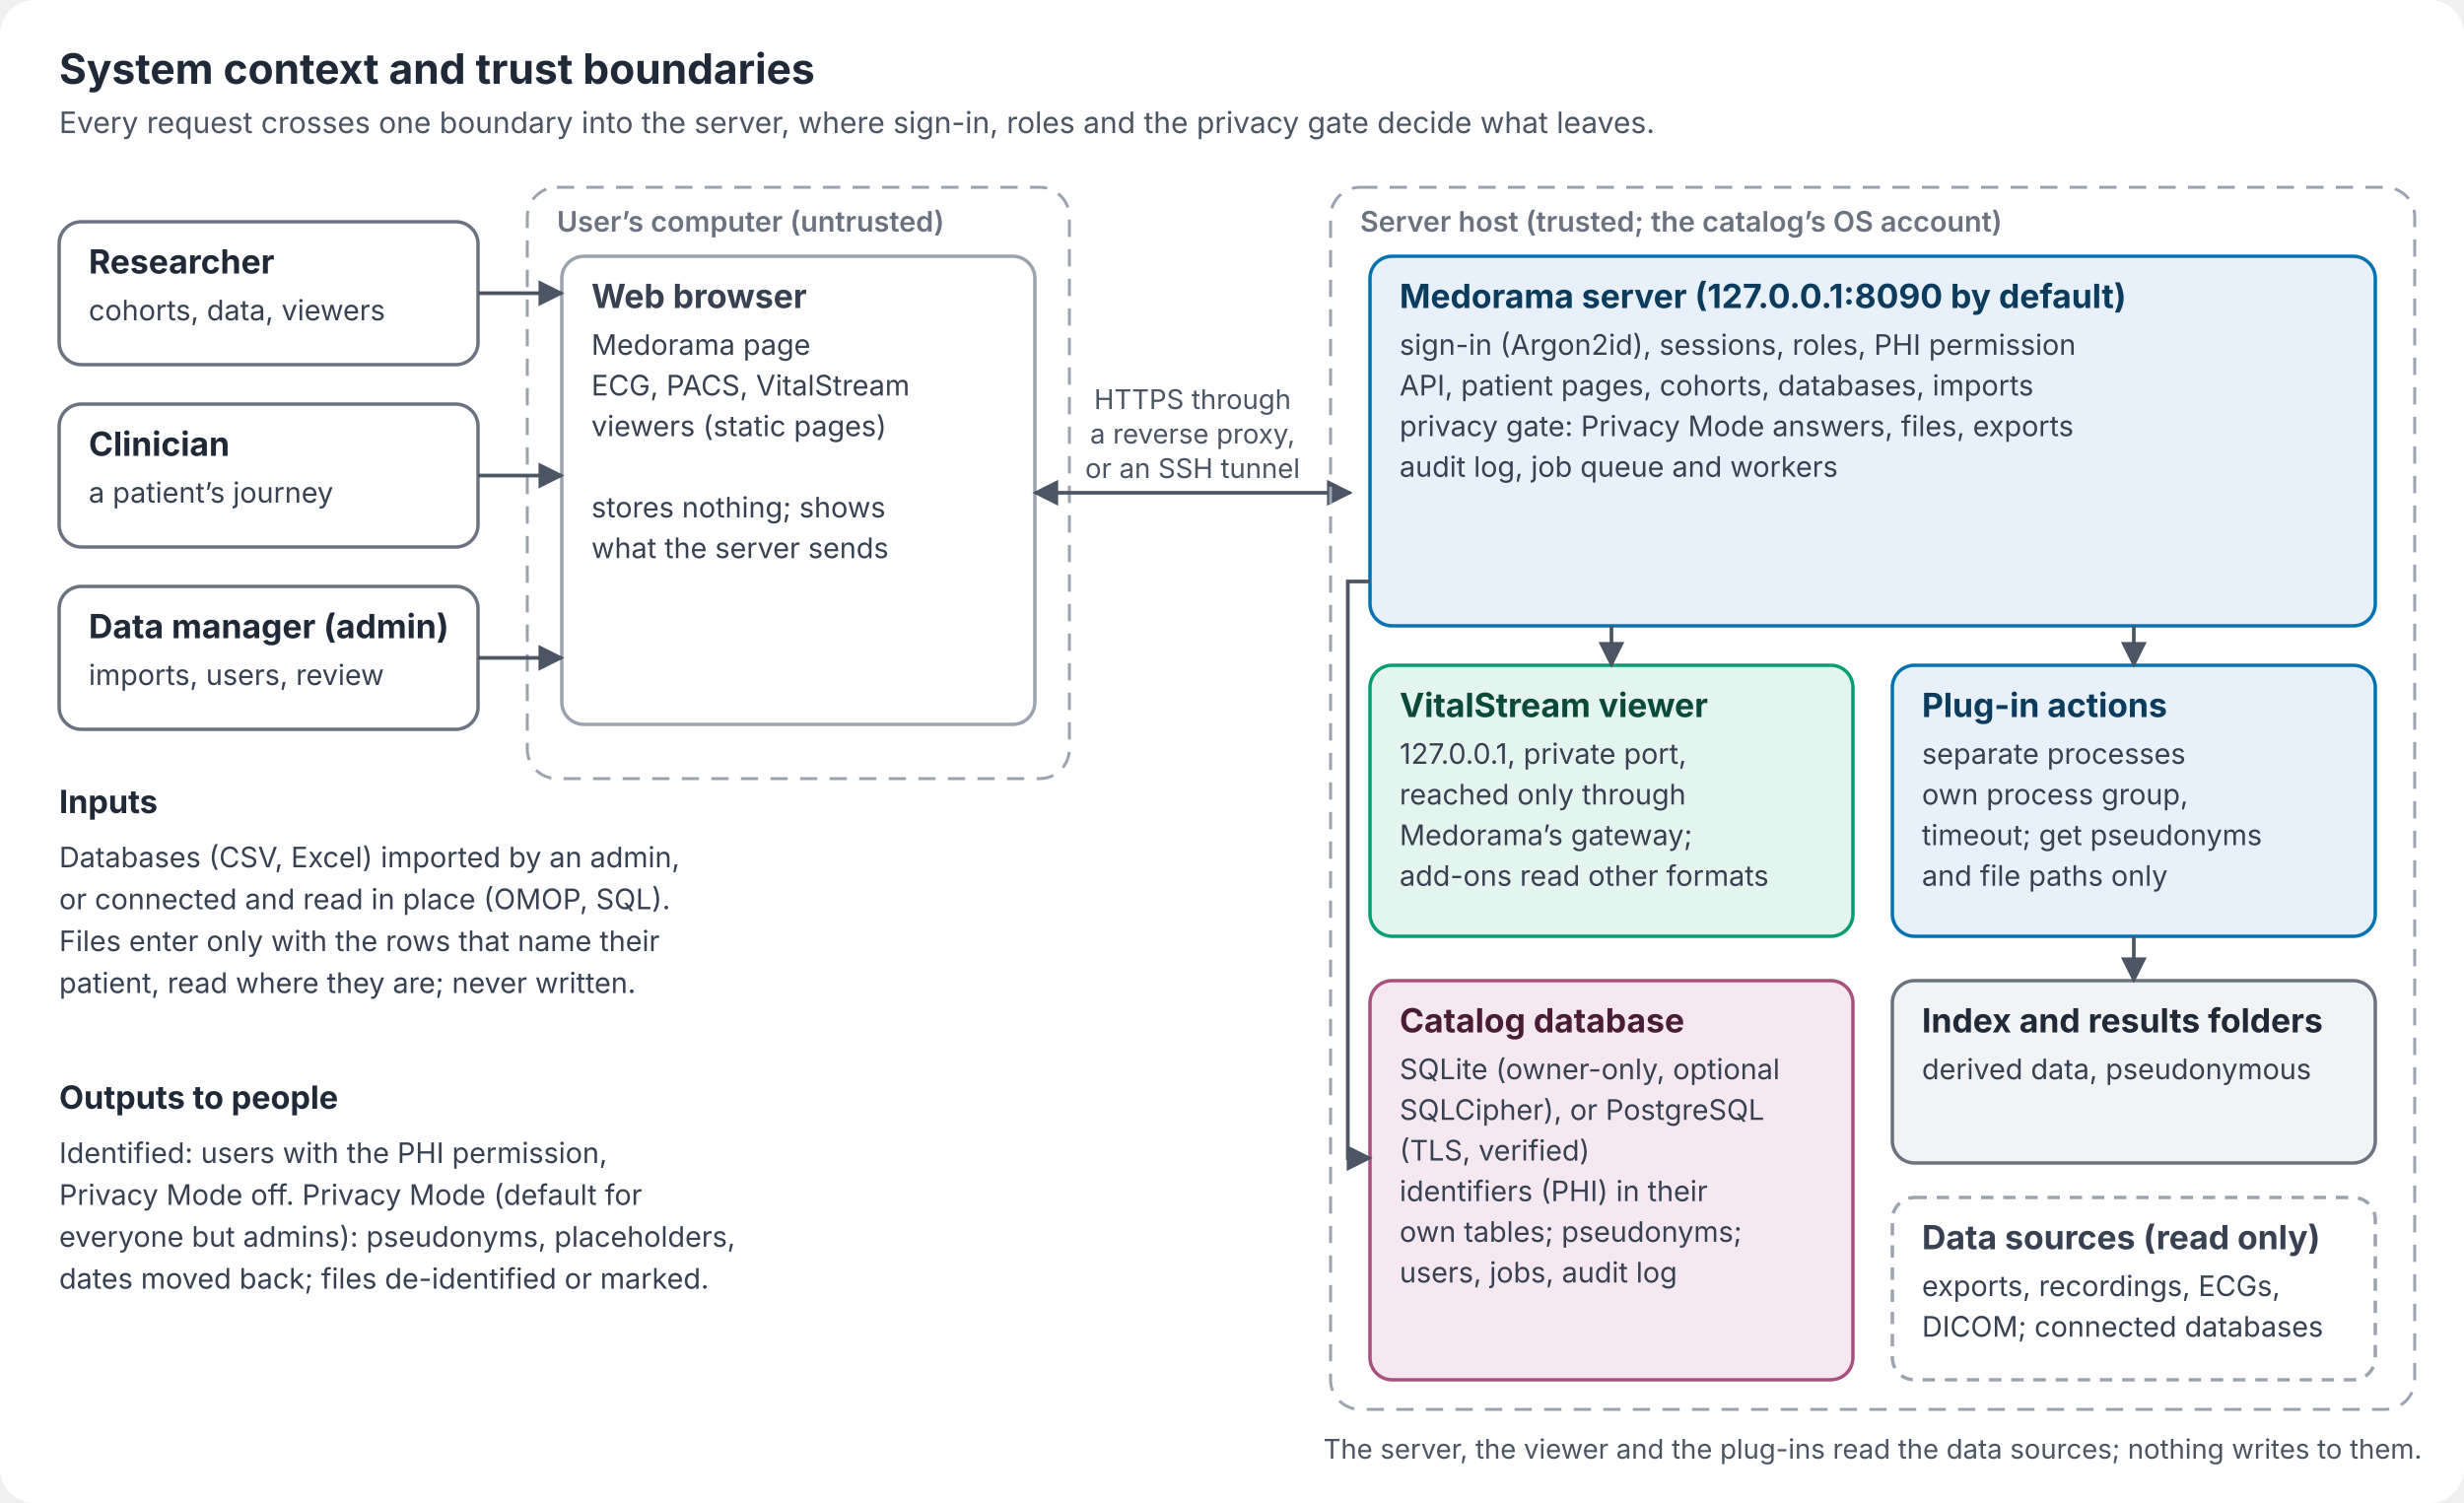
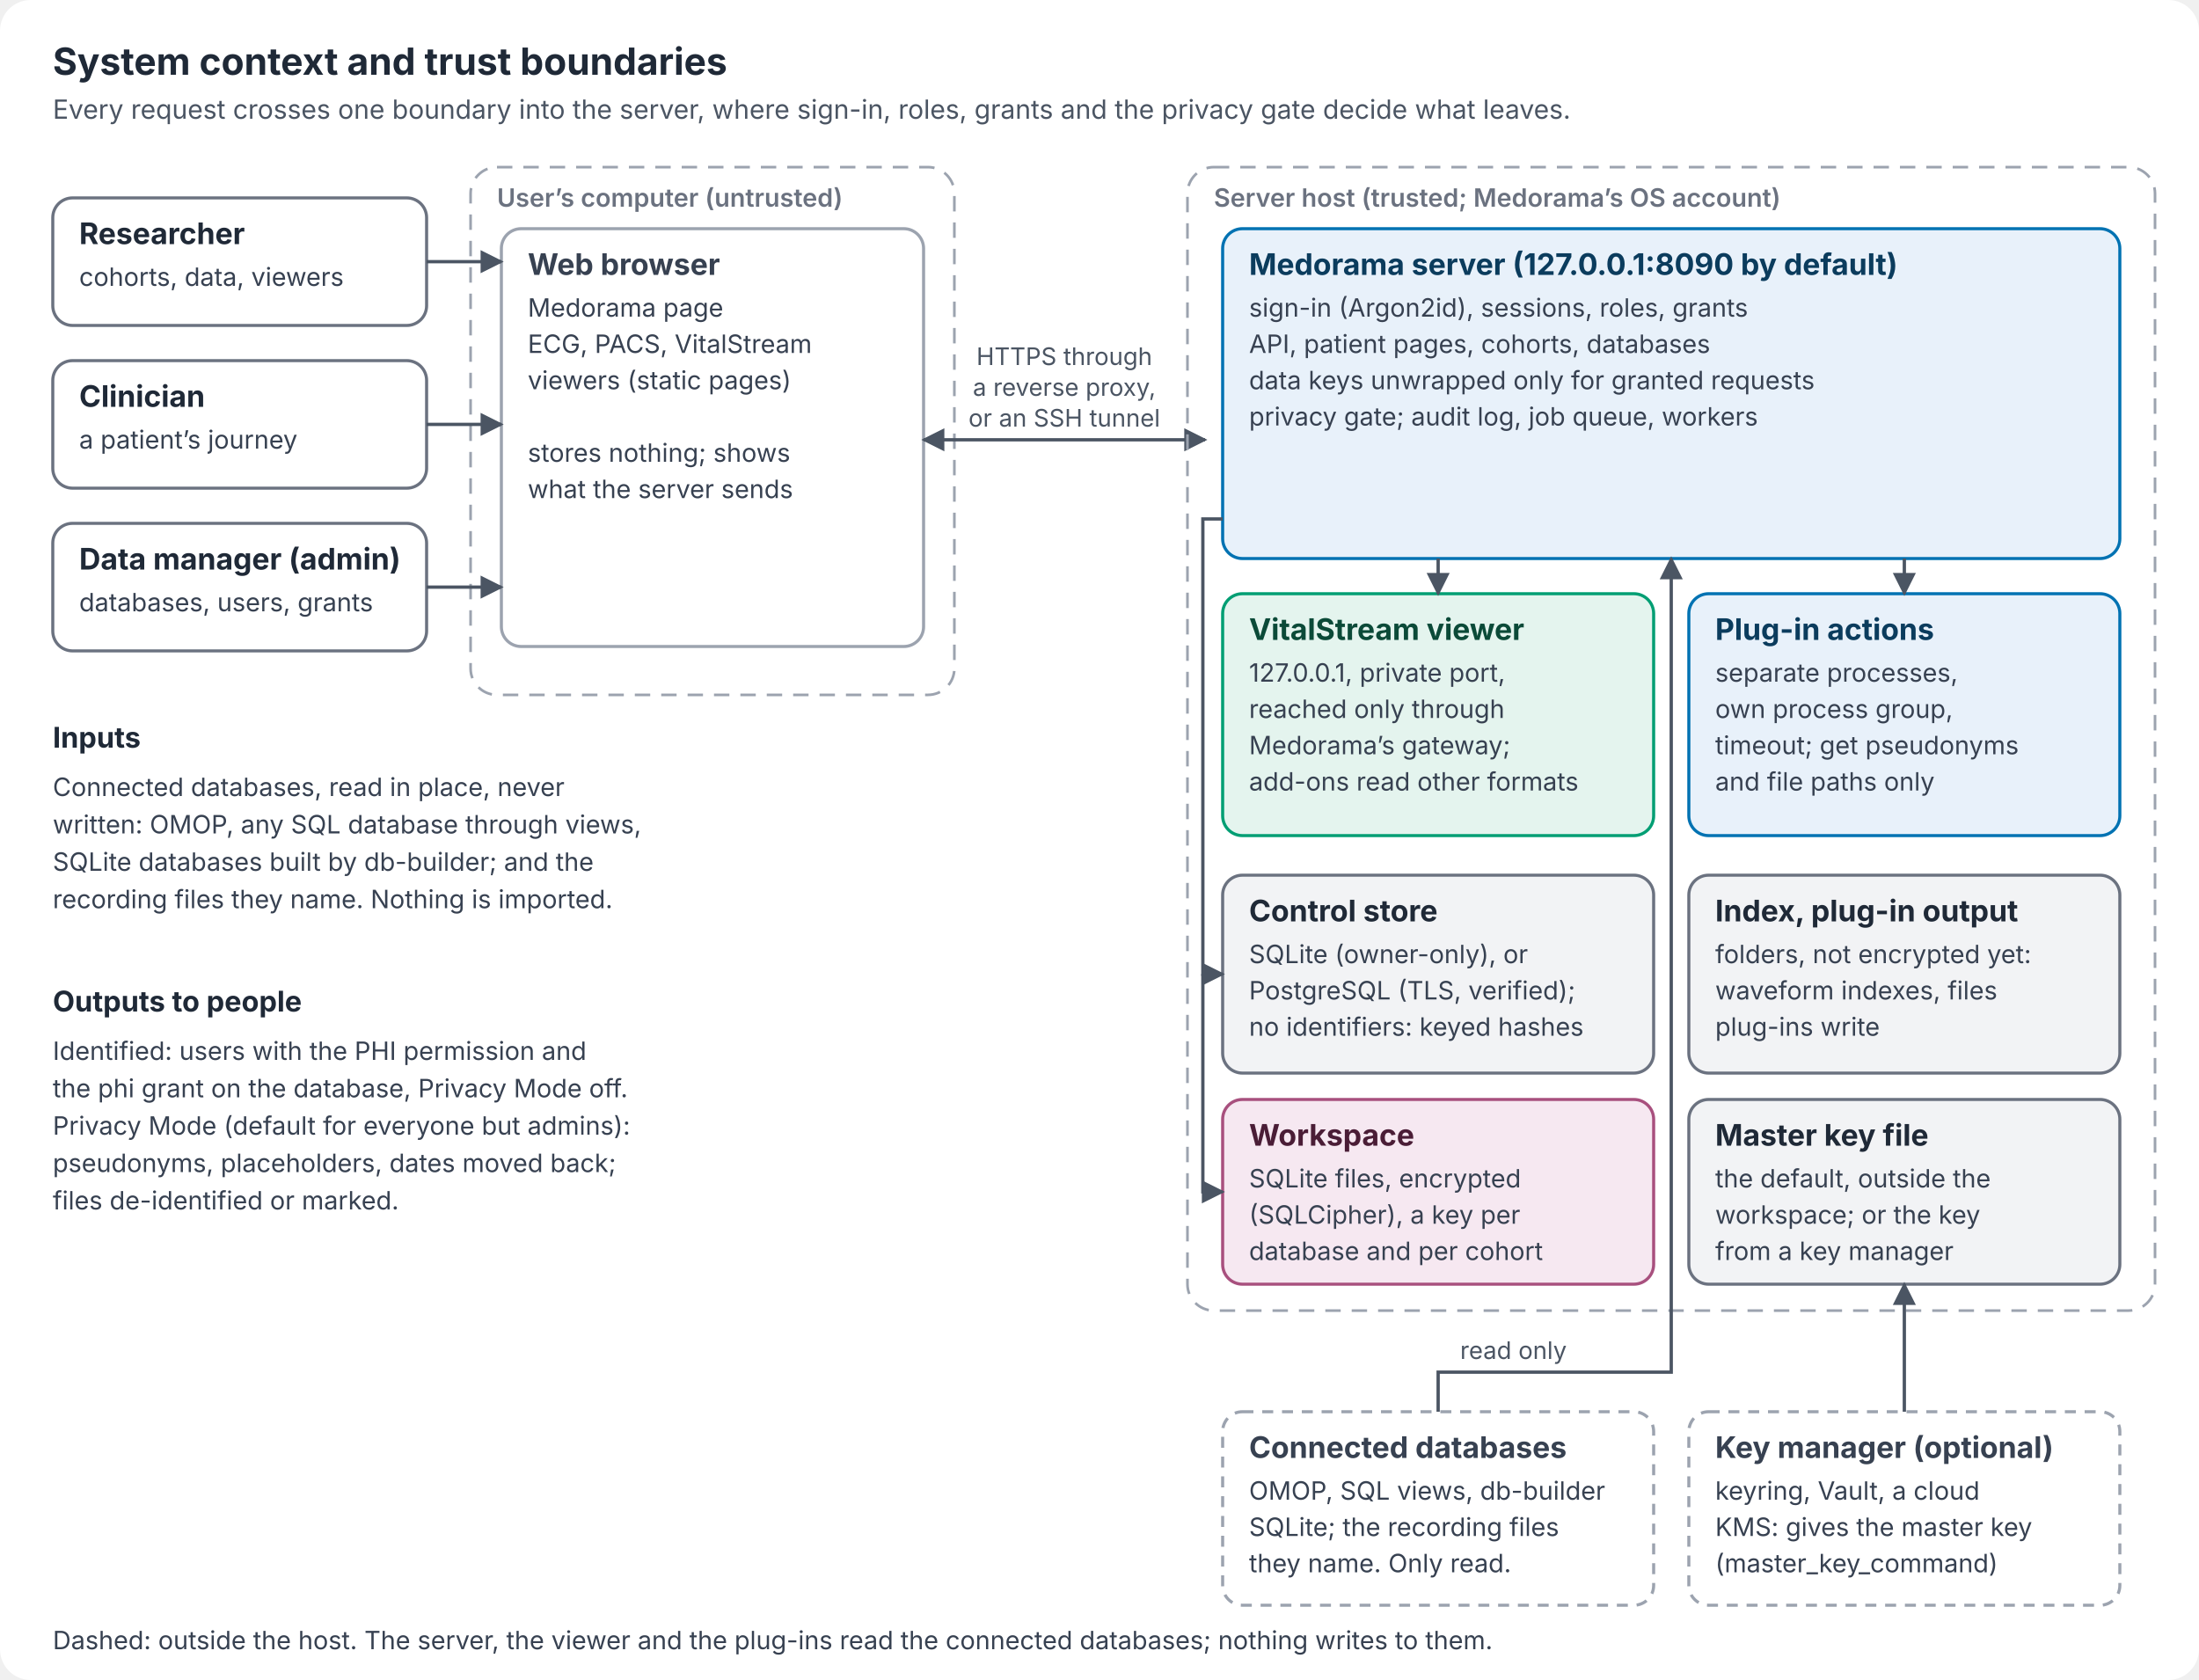
- <svg xmlns="http://www.w3.org/2000/svg" viewBox="0 0 1000 610" width="1000" height="610" role="img" aria-labelledby="t d">
+ <svg xmlns="http://www.w3.org/2000/svg" viewBox="0 0 1000 764" width="1000" height="764" role="img" aria-labelledby="t d">
  <defs>
    <marker id="a" viewBox="0 0 10 10" refX="9" refY="5" markerWidth="7" markerHeight="7" orient="auto-start-reverse">
      <path d="M0 0L10 5L0 10z" fill="#4B5563" />
    </marker>
    <marker id="ag" viewBox="0 0 10 10" refX="9" refY="5" markerWidth="7" markerHeight="7" orient="auto-start-reverse">
      <path d="M0 0L10 5L0 10z" fill="#B97A00" />
    </marker>
  </defs>
-   <rect x="0" y="0" width="1000" height="610" rx="14" fill="#FFFFFF" />
+   <rect x="0" y="0" width="1000" height="764" rx="14" fill="#FFFFFF" />
  <g font-family="Inter, -apple-system, 'Segoe UI', Roboto, Helvetica, Arial, sans-serif" font-size="13" fill="#1F2937">
    <text x="24" y="34" font-size="17" font-weight="700" fill="#1F2937" text-anchor="start">System context and trust boundaries</text>
-     <text x="24" y="54" font-size="12" font-weight="400" fill="#4B5563" text-anchor="start">Every request crosses one boundary into the server, where sign-in, roles and the privacy gate decide what leaves.</text>
+     <text x="24" y="54" font-size="12" font-weight="400" fill="#4B5563" text-anchor="start">Every request crosses one boundary into the server, where sign-in, roles, grants and the privacy gate decide what leaves.</text>
    <rect x="24" y="90" width="170" height="58" rx="9" fill="#FFFFFF" stroke="#6B7280" stroke-width="1.4" />
    <text x="36" y="111" font-size="13.5" font-weight="650" fill="#1F2937" text-anchor="start">Researcher</text>
    <text x="36" y="130.0" font-size="11.5" font-weight="400" fill="#374151" text-anchor="start">cohorts, data, viewers</text>
    <rect x="24" y="164" width="170" height="58" rx="9" fill="#FFFFFF" stroke="#6B7280" stroke-width="1.4" />
    <text x="36" y="185" font-size="13.5" font-weight="650" fill="#1F2937" text-anchor="start">Clinician</text>
    <text x="36" y="204.0" font-size="11.5" font-weight="400" fill="#374151" text-anchor="start">a patient’s journey</text>
    <rect x="24" y="238" width="170" height="58" rx="9" fill="#FFFFFF" stroke="#6B7280" stroke-width="1.4" />
    <text x="36" y="259" font-size="13.5" font-weight="650" fill="#1F2937" text-anchor="start">Data manager (admin)</text>
-     <text x="36" y="278.0" font-size="11.5" font-weight="400" fill="#374151" text-anchor="start">imports, users, review</text>
+     <text x="36" y="278.0" font-size="11.5" font-weight="400" fill="#374151" text-anchor="start">databases, users, grants</text>
    <rect x="214" y="76" width="220" height="240" rx="12" fill="none" stroke="#9CA3AF" stroke-width="1.2" stroke-dasharray="7 5" />
    <text x="226" y="94" font-size="11.5" font-weight="600" fill="#6B7280" text-anchor="start">User’s computer (untrusted)</text>
    <rect x="228" y="104" width="192" height="190" rx="9" fill="#FFFFFF" stroke="#9CA3AF" stroke-width="1.4" />
    <text x="240" y="125" font-size="13.5" font-weight="650" fill="#374151" text-anchor="start">Web browser</text>
    <text x="240" y="144.0" font-size="11.5" font-weight="400" fill="#374151" text-anchor="start">Medorama page</text>
    <text x="240" y="160.5" font-size="11.5" font-weight="400" fill="#374151" text-anchor="start">ECG, PACS, VitalStream</text>
    <text x="240" y="177.0" font-size="11.5" font-weight="400" fill="#374151" text-anchor="start">viewers (static pages)</text>
    <text x="240" y="193.5" font-size="11.5" font-weight="400" fill="#374151" text-anchor="start" />
    <text x="240" y="210.0" font-size="11.5" font-weight="400" fill="#374151" text-anchor="start">stores nothing; shows</text>
    <text x="240" y="226.5" font-size="11.5" font-weight="400" fill="#374151" text-anchor="start">what the server sends</text>
    <path d="M194 119 L228 119" fill="none" stroke="#4B5563" stroke-width="1.5" marker-end="url(#a)" />
    <path d="M194 193 L228 193" fill="none" stroke="#4B5563" stroke-width="1.5" marker-end="url(#a)" />
    <path d="M194 267 L228 267" fill="none" stroke="#4B5563" stroke-width="1.5" marker-end="url(#a)" />
    <path d="M420 200 L548 200" fill="none" stroke="#4B5563" stroke-width="1.5" marker-end="url(#a)" marker-start="url(#a)" />
    <text x="484" y="166" font-size="11" font-weight="400" fill="#4B5563" text-anchor="middle">HTTPS through</text>
    <text x="484" y="180" font-size="11" font-weight="400" fill="#4B5563" text-anchor="middle">a reverse proxy,</text>
    <text x="484" y="194" font-size="11" font-weight="400" fill="#4B5563" text-anchor="middle">or an SSH tunnel</text>
-     <rect x="540" y="76" width="440" height="496" rx="12" fill="none" stroke="#9CA3AF" stroke-width="1.2" stroke-dasharray="7 5" />
-     <text x="552" y="94" font-size="11.5" font-weight="600" fill="#6B7280" text-anchor="start">Server host (trusted; the catalog’s OS account)</text>
+     <rect x="540" y="76" width="440" height="520" rx="12" fill="none" stroke="#9CA3AF" stroke-width="1.2" stroke-dasharray="7 5" />
+     <text x="552" y="94" font-size="11.5" font-weight="600" fill="#6B7280" text-anchor="start">Server host (trusted; Medorama’s OS account)</text>
    <rect x="556" y="104" width="408" height="150" rx="9" fill="#E8F1FA" stroke="#0072B2" stroke-width="1.4" />
    <text x="568" y="125" font-size="13.5" font-weight="650" fill="#0B3C5D" text-anchor="start">Medorama server  (127.0.0.1:8090 by default)</text>
-     <text x="568" y="144.0" font-size="11.5" font-weight="400" fill="#374151" text-anchor="start">sign-in (Argon2id), sessions, roles, PHI permission</text>
-     <text x="568" y="160.5" font-size="11.5" font-weight="400" fill="#374151" text-anchor="start">API, patient pages, cohorts, databases, imports</text>
-     <text x="568" y="177.0" font-size="11.5" font-weight="400" fill="#374151" text-anchor="start">privacy gate: Privacy Mode answers, files, exports</text>
-     <text x="568" y="193.5" font-size="11.5" font-weight="400" fill="#374151" text-anchor="start">audit log, job queue and workers</text>
+     <text x="568" y="144.0" font-size="11.5" font-weight="400" fill="#374151" text-anchor="start">sign-in (Argon2id), sessions, roles, grants</text>
+     <text x="568" y="160.5" font-size="11.5" font-weight="400" fill="#374151" text-anchor="start">API, patient pages, cohorts, databases</text>
+     <text x="568" y="177.0" font-size="11.5" font-weight="400" fill="#374151" text-anchor="start">data keys unwrapped only for granted requests</text>
+     <text x="568" y="193.5" font-size="11.5" font-weight="400" fill="#374151" text-anchor="start">privacy gate; audit log, job queue, workers</text>
    <rect x="556" y="270" width="196" height="110" rx="9" fill="#E4F4EE" stroke="#009E73" stroke-width="1.4" />
    <text x="568" y="291" font-size="13.5" font-weight="650" fill="#0B4A38" text-anchor="start">VitalStream viewer</text>
    <text x="568" y="310.0" font-size="11.5" font-weight="400" fill="#374151" text-anchor="start">127.0.0.1, private port,</text>
    <text x="568" y="326.5" font-size="11.5" font-weight="400" fill="#374151" text-anchor="start">reached only through</text>
    <text x="568" y="343.0" font-size="11.5" font-weight="400" fill="#374151" text-anchor="start">Medorama’s gateway;</text>
    <text x="568" y="359.5" font-size="11.5" font-weight="400" fill="#374151" text-anchor="start">add-ons read other formats</text>
    <rect x="768" y="270" width="196" height="110" rx="9" fill="#E8F1FA" stroke="#0072B2" stroke-width="1.4" />
    <text x="780" y="291" font-size="13.5" font-weight="650" fill="#0B3C5D" text-anchor="start">Plug-in actions</text>
-     <text x="780" y="310.0" font-size="11.5" font-weight="400" fill="#374151" text-anchor="start">separate processes</text>
+     <text x="780" y="310.0" font-size="11.5" font-weight="400" fill="#374151" text-anchor="start">separate processes,</text>
    <text x="780" y="326.5" font-size="11.5" font-weight="400" fill="#374151" text-anchor="start">own process group,</text>
    <text x="780" y="343.0" font-size="11.5" font-weight="400" fill="#374151" text-anchor="start">timeout; get pseudonyms</text>
    <text x="780" y="359.5" font-size="11.5" font-weight="400" fill="#374151" text-anchor="start">and file paths only</text>
    <path d="M654 254 L654 270" fill="none" stroke="#4B5563" stroke-width="1.5" marker-end="url(#a)" />
    <path d="M866 254 L866 270" fill="none" stroke="#4B5563" stroke-width="1.5" marker-end="url(#a)" />
-     <rect x="556" y="398" width="196" height="162" rx="9" fill="#F6E8F1" stroke="#A8507E" stroke-width="1.4" />
-     <text x="568" y="419" font-size="13.5" font-weight="650" fill="#4A1D36" text-anchor="start">Catalog database</text>
-     <text x="568" y="438.0" font-size="11.5" font-weight="400" fill="#374151" text-anchor="start">SQLite (owner-only, optional</text>
-     <text x="568" y="454.5" font-size="11.5" font-weight="400" fill="#374151" text-anchor="start">SQLCipher), or PostgreSQL</text>
-     <text x="568" y="471.0" font-size="11.5" font-weight="400" fill="#374151" text-anchor="start">(TLS, verified)</text>
-     <text x="568" y="487.5" font-size="11.5" font-weight="400" fill="#374151" text-anchor="start">identifiers (PHI) in their</text>
-     <text x="568" y="504.0" font-size="11.5" font-weight="400" fill="#374151" text-anchor="start">own tables; pseudonyms;</text>
-     <text x="568" y="520.5" font-size="11.5" font-weight="400" fill="#374151" text-anchor="start">users, jobs, audit log</text>
-     <rect x="768" y="398" width="196" height="74" rx="9" fill="#F2F3F5" stroke="#6B7280" stroke-width="1.4" />
-     <text x="780" y="419" font-size="13.5" font-weight="650" fill="#1F2937" text-anchor="start">Index and results folders</text>
-     <text x="780" y="438.0" font-size="11.5" font-weight="400" fill="#374151" text-anchor="start">derived data, pseudonymous</text>
-     <rect x="768" y="486" width="196" height="74" rx="9" fill="#FFFFFF" stroke="#9CA3AF" stroke-width="1.4" stroke-dasharray="5 4" />
-     <text x="780" y="507" font-size="13.5" font-weight="650" fill="#374151" text-anchor="start">Data sources (read only)</text>
-     <text x="780" y="526.0" font-size="11.5" font-weight="400" fill="#374151" text-anchor="start">exports, recordings, ECGs,</text>
-     <text x="780" y="542.5" font-size="11.5" font-weight="400" fill="#374151" text-anchor="start">DICOM; connected databases</text>
-     <path d="M556 236 L547 236 L547 470 L556 470" fill="none" stroke="#4B5563" stroke-width="1.5" marker-end="url(#a)" />
-     <path d="M866 380 L866 398" fill="none" stroke="#4B5563" stroke-width="1.5" marker-end="url(#a)" />
-     <text x="760" y="592" font-size="11" font-weight="400" fill="#4B5563" text-anchor="middle">The server, the viewer and the plug-ins read the data sources; nothing writes to them.</text>
-     <text x="24" y="330" font-size="13" font-weight="650" fill="#1F2937" text-anchor="start">Inputs</text>
-     <text x="24" y="352" font-size="11.5" font-weight="400" fill="#374151" text-anchor="start">Databases (CSV, Excel) imported by an admin,</text>
-     <text x="24" y="369" font-size="11.5" font-weight="400" fill="#374151" text-anchor="start">or connected and read in place (OMOP, SQL).</text>
-     <text x="24" y="386" font-size="11.5" font-weight="400" fill="#374151" text-anchor="start">Files enter only with the rows that name their</text>
-     <text x="24" y="403" font-size="11.5" font-weight="400" fill="#374151" text-anchor="start">patient, read where they are; never written.</text>
-     <text x="24" y="450" font-size="13" font-weight="650" fill="#1F2937" text-anchor="start">Outputs to people</text>
-     <text x="24" y="472" font-size="11.5" font-weight="400" fill="#374151" text-anchor="start">Identified: users with the PHI permission,</text>
-     <text x="24" y="489" font-size="11.5" font-weight="400" fill="#374151" text-anchor="start">Privacy Mode off.  Privacy Mode (default for</text>
-     <text x="24" y="506" font-size="11.5" font-weight="400" fill="#374151" text-anchor="start">everyone but admins): pseudonyms, placeholders,</text>
-     <text x="24" y="523" font-size="11.5" font-weight="400" fill="#374151" text-anchor="start">dates moved back; files de-identified or marked.</text>
+     <rect x="556" y="398" width="196" height="90" rx="9" fill="#F2F3F5" stroke="#6B7280" stroke-width="1.4" />
+     <text x="568" y="419" font-size="13.5" font-weight="650" fill="#1F2937" text-anchor="start">Control store</text>
+     <text x="568" y="438.0" font-size="11.5" font-weight="400" fill="#374151" text-anchor="start">SQLite (owner-only), or</text>
+     <text x="568" y="454.5" font-size="11.5" font-weight="400" fill="#374151" text-anchor="start">PostgreSQL (TLS, verified);</text>
+     <text x="568" y="471.0" font-size="11.5" font-weight="400" fill="#374151" text-anchor="start">no identifiers: keyed hashes</text>
+     <rect x="556" y="500" width="196" height="84" rx="9" fill="#F6E8F1" stroke="#A8507E" stroke-width="1.4" />
+     <text x="568" y="521" font-size="13.5" font-weight="650" fill="#4A1D36" text-anchor="start">Workspace</text>
+     <text x="568" y="540.0" font-size="11.5" font-weight="400" fill="#374151" text-anchor="start">SQLite files, encrypted</text>
+     <text x="568" y="556.5" font-size="11.5" font-weight="400" fill="#374151" text-anchor="start">(SQLCipher), a key per</text>
+     <text x="568" y="573.0" font-size="11.5" font-weight="400" fill="#374151" text-anchor="start">database and per cohort</text>
+     <rect x="768" y="398" width="196" height="90" rx="9" fill="#F2F3F5" stroke="#6B7280" stroke-width="1.4" />
+     <text x="780" y="419" font-size="13.5" font-weight="650" fill="#1F2937" text-anchor="start">Index, plug-in output</text>
+     <text x="780" y="438.0" font-size="11.5" font-weight="400" fill="#374151" text-anchor="start">folders, not encrypted yet:</text>
+     <text x="780" y="454.5" font-size="11.5" font-weight="400" fill="#374151" text-anchor="start">waveform indexes, files</text>
+     <text x="780" y="471.0" font-size="11.5" font-weight="400" fill="#374151" text-anchor="start">plug-ins write</text>
+     <rect x="768" y="500" width="196" height="84" rx="9" fill="#F2F3F5" stroke="#6B7280" stroke-width="1.4" />
+     <text x="780" y="521" font-size="13.5" font-weight="650" fill="#1F2937" text-anchor="start">Master key file</text>
+     <text x="780" y="540.0" font-size="11.5" font-weight="400" fill="#374151" text-anchor="start">the default, outside the</text>
+     <text x="780" y="556.5" font-size="11.5" font-weight="400" fill="#374151" text-anchor="start">workspace; or the key</text>
+     <text x="780" y="573.0" font-size="11.5" font-weight="400" fill="#374151" text-anchor="start">from a key manager</text>
+     <path d="M556 236 L547 236 L547 443 L556 443" fill="none" stroke="#4B5563" stroke-width="1.5" marker-end="url(#a)" />
+     <path d="M547 443 L547 542 L556 542" fill="none" stroke="#4B5563" stroke-width="1.5" marker-end="url(#a)" />
+     <rect x="556" y="642" width="196" height="88" rx="9" fill="#FFFFFF" stroke="#9CA3AF" stroke-width="1.4" stroke-dasharray="5 4" />
+     <text x="568" y="663" font-size="13.5" font-weight="650" fill="#374151" text-anchor="start">Connected databases</text>
+     <text x="568" y="682.0" font-size="11.5" font-weight="400" fill="#374151" text-anchor="start">OMOP, SQL views, db-builder</text>
+     <text x="568" y="698.5" font-size="11.5" font-weight="400" fill="#374151" text-anchor="start">SQLite; the recording files</text>
+     <text x="568" y="715.0" font-size="11.5" font-weight="400" fill="#374151" text-anchor="start">they name. Only read.</text>
+     <rect x="768" y="642" width="196" height="88" rx="9" fill="#FFFFFF" stroke="#9CA3AF" stroke-width="1.4" stroke-dasharray="5 4" />
+     <text x="780" y="663" font-size="13.5" font-weight="650" fill="#374151" text-anchor="start">Key manager (optional)</text>
+     <text x="780" y="682.0" font-size="11.5" font-weight="400" fill="#374151" text-anchor="start">keyring, Vault, a cloud</text>
+     <text x="780" y="698.5" font-size="11.5" font-weight="400" fill="#374151" text-anchor="start">KMS: gives the master key</text>
+     <text x="780" y="715.0" font-size="11.5" font-weight="400" fill="#374151" text-anchor="start">(master_key_command)</text>
+     <path d="M654 642 L654 624 L760 624 L760 254" fill="none" stroke="#4B5563" stroke-width="1.5" marker-end="url(#a)" />
+     <text x="664" y="618" font-size="11" font-weight="400" fill="#4B5563" text-anchor="start">read only</text>
+     <path d="M866 642 L866 584" fill="none" stroke="#4B5563" stroke-width="1.5" marker-end="url(#a)" />
+     <text x="24" y="340" font-size="13" font-weight="650" fill="#1F2937" text-anchor="start">Inputs</text>
+     <text x="24" y="362" font-size="11.5" font-weight="400" fill="#374151" text-anchor="start">Connected databases, read in place, never</text>
+     <text x="24" y="379" font-size="11.5" font-weight="400" fill="#374151" text-anchor="start">written: OMOP, any SQL database through views,</text>
+     <text x="24" y="396" font-size="11.5" font-weight="400" fill="#374151" text-anchor="start">SQLite databases built by db-builder; and the</text>
+     <text x="24" y="413" font-size="11.5" font-weight="400" fill="#374151" text-anchor="start">recording files they name. Nothing is imported.</text>
+     <text x="24" y="460" font-size="13" font-weight="650" fill="#1F2937" text-anchor="start">Outputs to people</text>
+     <text x="24" y="482" font-size="11.5" font-weight="400" fill="#374151" text-anchor="start">Identified: users with the PHI permission and</text>
+     <text x="24" y="499" font-size="11.5" font-weight="400" fill="#374151" text-anchor="start">the phi grant on the database, Privacy Mode off.</text>
+     <text x="24" y="516" font-size="11.5" font-weight="400" fill="#374151" text-anchor="start">Privacy Mode (default for everyone but admins):</text>
+     <text x="24" y="533" font-size="11.5" font-weight="400" fill="#374151" text-anchor="start">pseudonyms, placeholders, dates moved back;</text>
+     <text x="24" y="550" font-size="11.5" font-weight="400" fill="#374151" text-anchor="start">files de-identified or marked.</text>
+     <text x="24" y="750" font-size="11.5" font-weight="400" fill="#374151" text-anchor="start">Dashed: outside the host. The server, the viewer and the plug-ins read the connected databases; nothing writes to them.</text>
  </g>
</svg>
